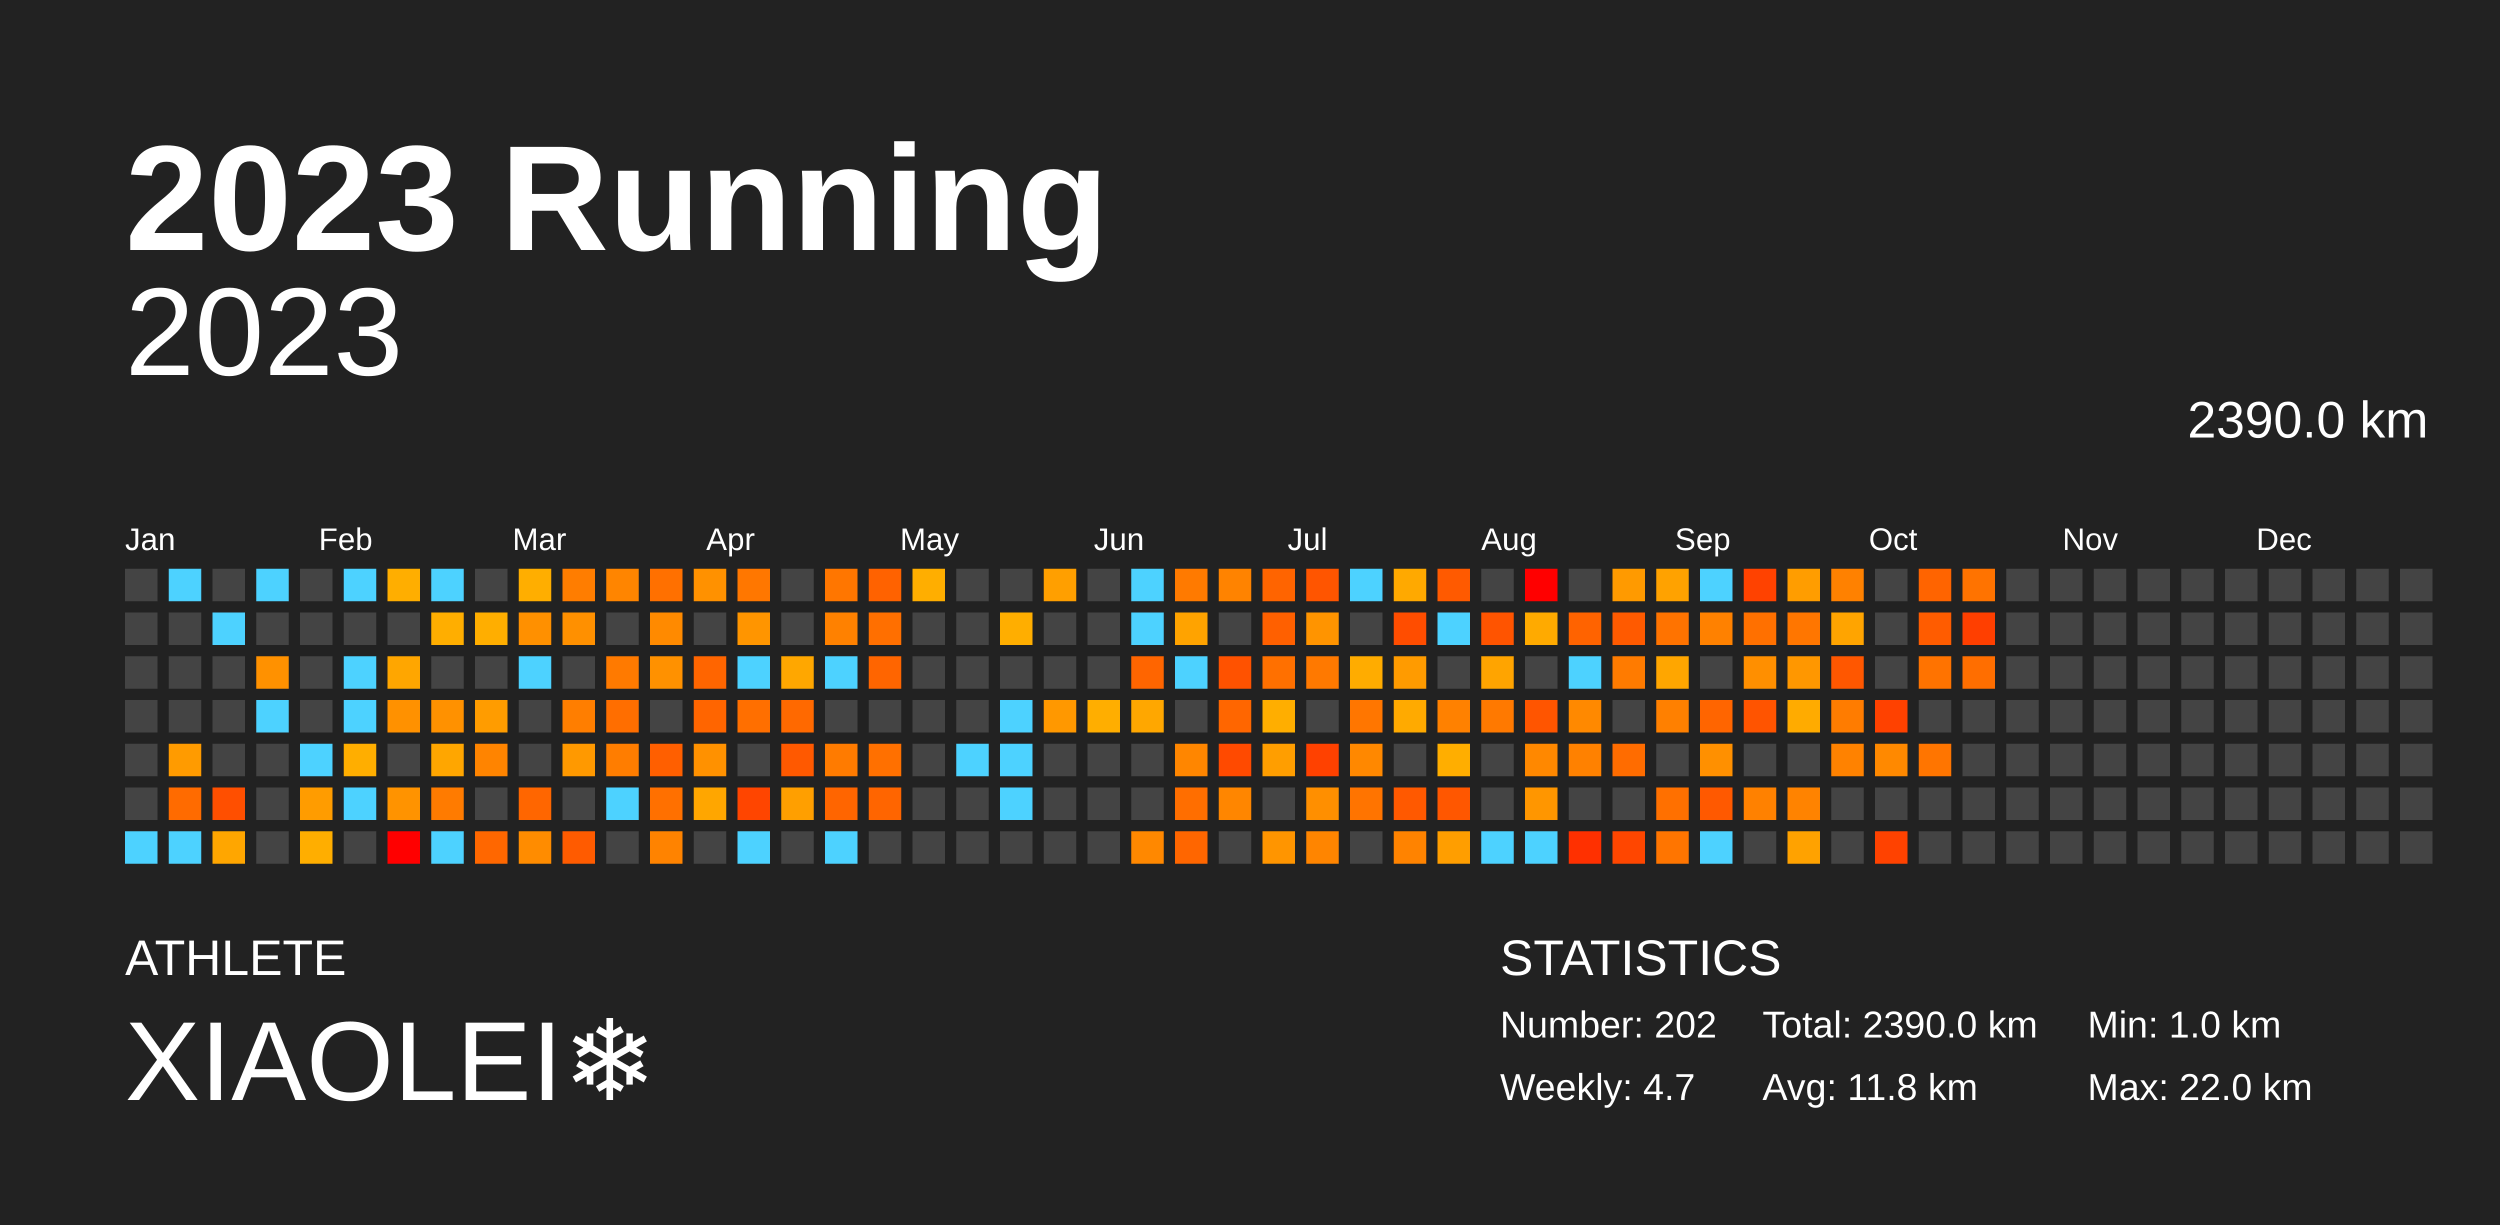
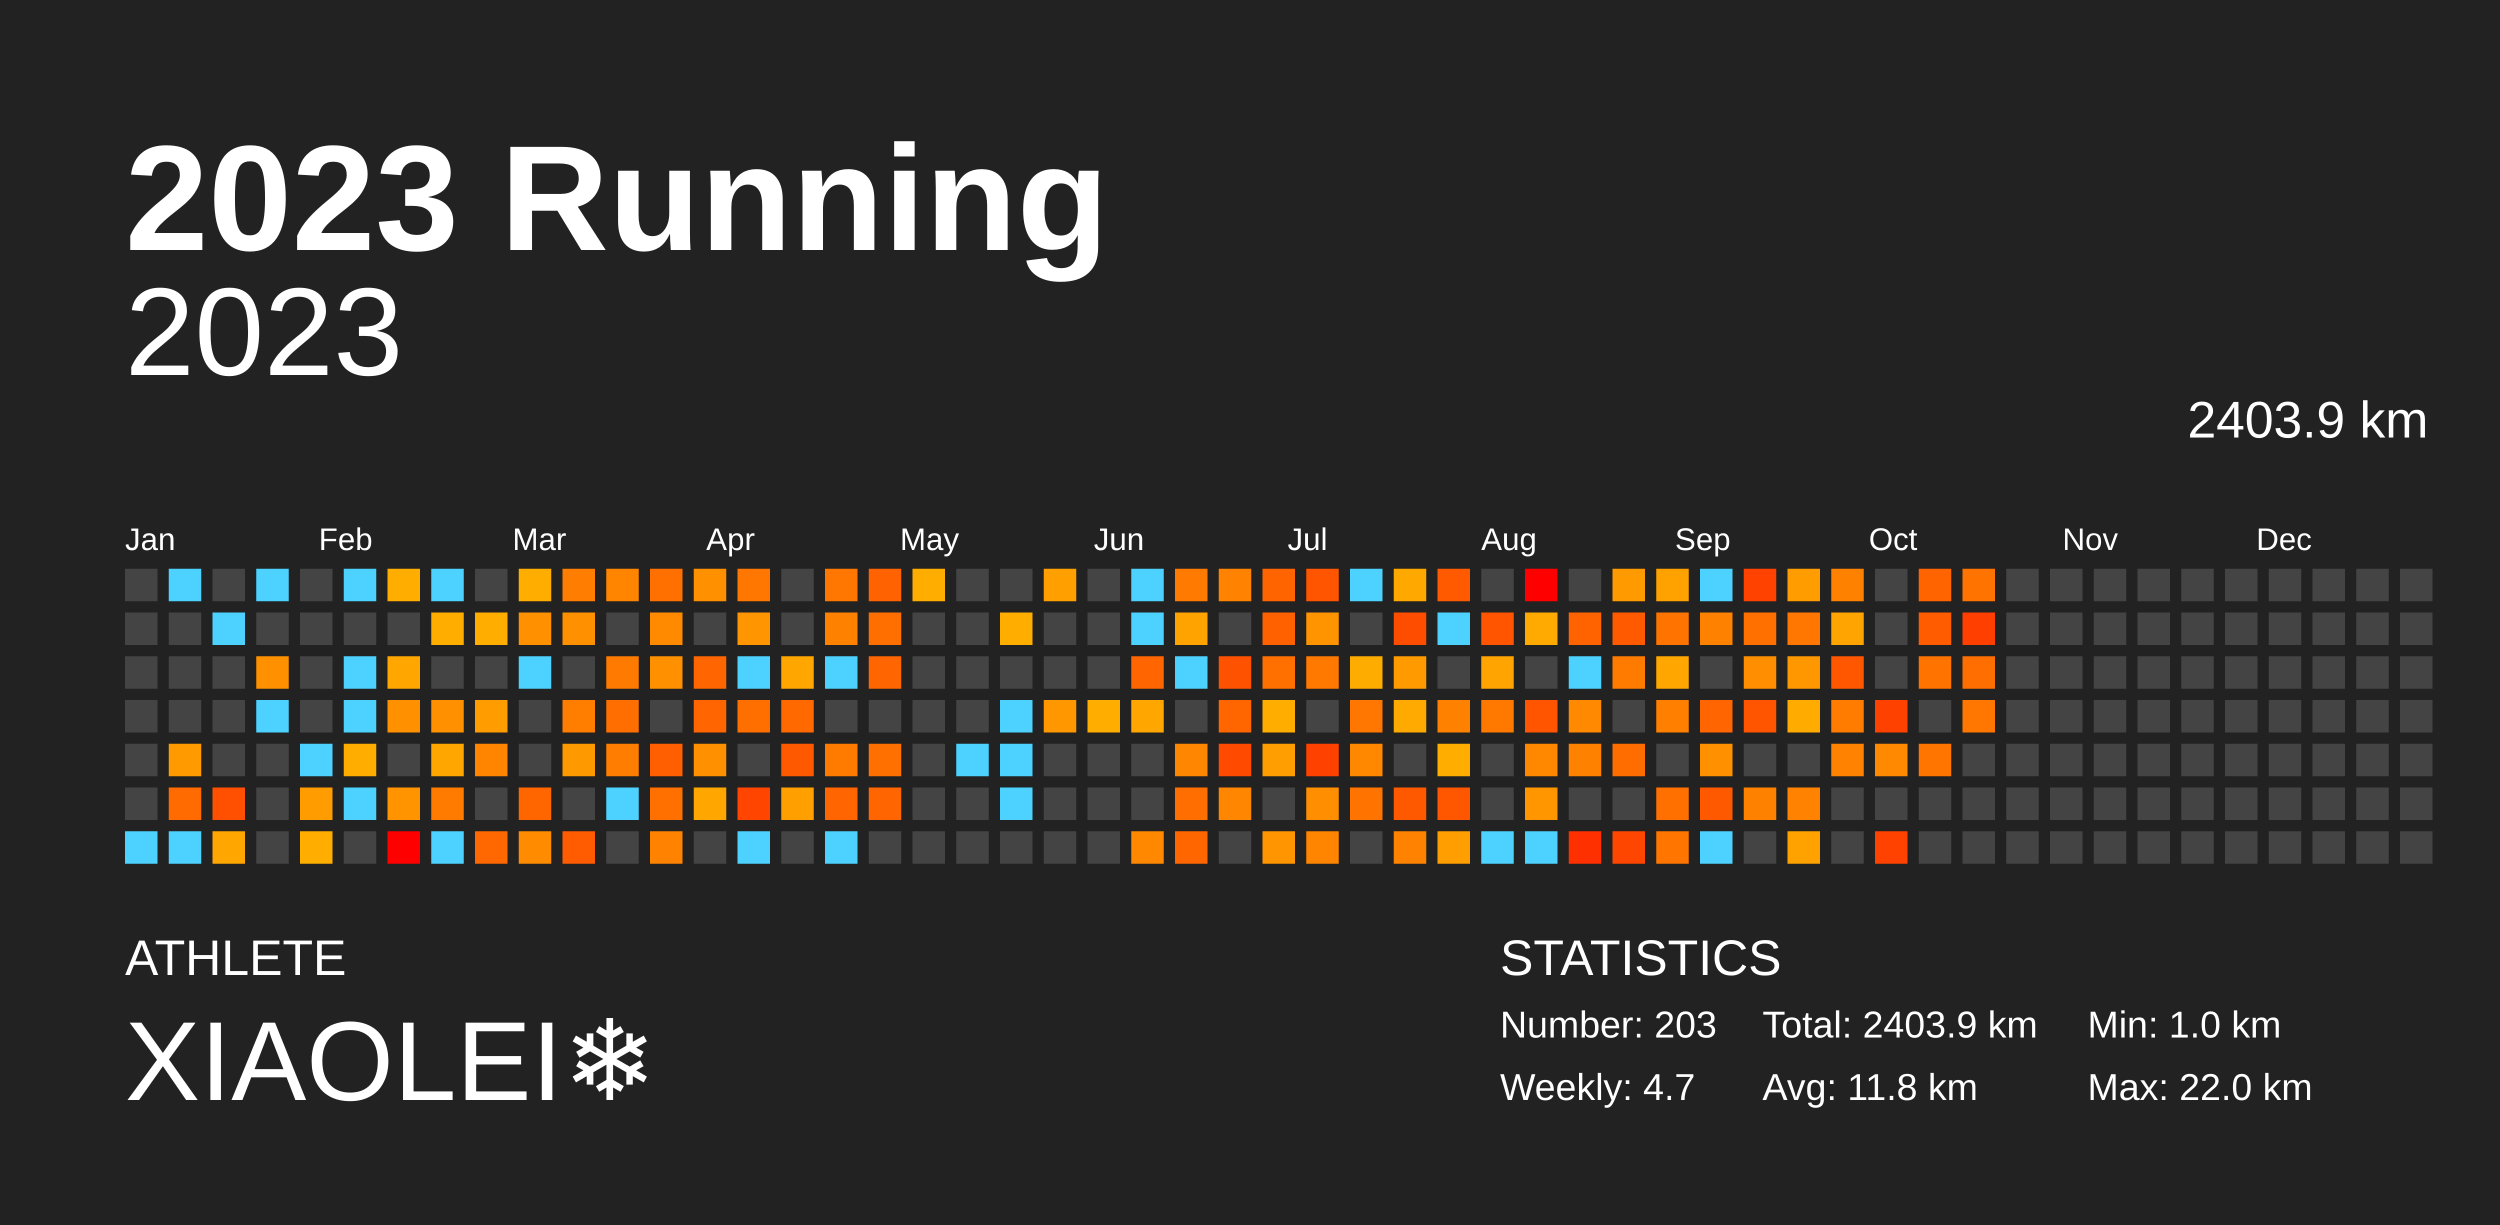
<svg xmlns="http://www.w3.org/2000/svg" baseProfile="full" height="98mm" version="1.1" viewBox="0,0,200,98" width="200mm">
  <defs />
  <rect fill="#222222" height="98" width="200" x="0" y="0" />
  <text fill="#FFFFFF" style="font-size:12px; font-family:Arial; font-weight:bold;" x="10" y="20">2023 Running</text>
  <text fill="#FFFFFF" style="font-size:4px; font-family:Arial" x="10" y="78">ATHLETE</text>
  <text fill="#FFFFFF" style="font-size:9px; font-family:Arial" x="10" y="88">XIAOLEI❄️</text>
  <text fill="#FFFFFF" style="font-size:4px; font-family:Arial" x="120" y="78">STATISTICS</text>
-   <text fill="#FFFFFF" style="font-size:3px; font-family:Arial" x="120" y="83">Number: 202</text>
+   <text fill="#FFFFFF" style="font-size:3px; font-family:Arial" x="120" y="83">Number: 203</text>
  <text fill="#FFFFFF" style="font-size:3px; font-family:Arial" x="120" y="88">Weekly: 4.7</text>
-   <text fill="#FFFFFF" style="font-size:3px; font-family:Arial" x="141" y="83">Total: 2390.0 km</text>
+   <text fill="#FFFFFF" style="font-size:3px; font-family:Arial" x="141" y="83">Total: 2403.9 km</text>
  <text fill="#FFFFFF" style="font-size:3px; font-family:Arial" x="141" y="88">Avg: 11.8 km</text>
  <text fill="#FFFFFF" style="font-size:3px; font-family:Arial" x="167" y="83">Min: 1.0 km</text>
  <text fill="#FFFFFF" style="font-size:3px; font-family:Arial" x="167" y="88">Max: 22.0 km</text>
  <text alignment-baseline="hanging" fill="#FFFFFF" style="font-size:10.0px; font-family:Arial;" x="10" y="30">2023</text>
-   <text alignment-baseline="hanging" fill="#FFFFFF" style="font-size:4.125px; font-family:Arial;" x="175" y="35">2390.0 km</text>
+   <text alignment-baseline="hanging" fill="#FFFFFF" style="font-size:4.125px; font-family:Arial;" x="175" y="35">2403.9 km</text>
  <text fill="#FFFFFF" style="font-size:2.5px; font-family:Arial" x="10.0" y="44">Jan</text>
  <text fill="#FFFFFF" style="font-size:2.5px; font-family:Arial" x="25.5" y="44">Feb</text>
  <text fill="#FFFFFF" style="font-size:2.5px; font-family:Arial" x="41.0" y="44">Mar</text>
  <text fill="#FFFFFF" style="font-size:2.5px; font-family:Arial" x="56.5" y="44">Apr</text>
  <text fill="#FFFFFF" style="font-size:2.5px; font-family:Arial" x="72.0" y="44">May</text>
  <text fill="#FFFFFF" style="font-size:2.5px; font-family:Arial" x="87.5" y="44">Jun</text>
  <text fill="#FFFFFF" style="font-size:2.5px; font-family:Arial" x="103.0" y="44">Jul</text>
  <text fill="#FFFFFF" style="font-size:2.5px; font-family:Arial" x="118.5" y="44">Aug</text>
  <text fill="#FFFFFF" style="font-size:2.5px; font-family:Arial" x="134.0" y="44">Sep</text>
  <text fill="#FFFFFF" style="font-size:2.5px; font-family:Arial" x="149.5" y="44">Oct</text>
  <text fill="#FFFFFF" style="font-size:2.5px; font-family:Arial" x="165.0" y="44">Nov</text>
  <text fill="#FFFFFF" style="font-size:2.5px; font-family:Arial" x="180.5" y="44">Dec</text>
  <rect fill="#444444" height="2.6" width="2.6" x="10.0" y="45.5" />
  <rect fill="#444444" height="2.6" width="2.6" x="10.0" y="49.0" />
  <rect fill="#444444" height="2.6" width="2.6" x="10.0" y="52.5" />
  <rect fill="#444444" height="2.6" width="2.6" x="10.0" y="56.0" />
  <rect fill="#444444" height="2.6" width="2.6" x="10.0" y="59.5" />
  <rect fill="#444444" height="2.6" width="2.6" x="10.0" y="63.0" />
  <rect fill="#4dd2ff" height="2.6" width="2.6" x="10.0" y="66.5" />
  <rect fill="#4dd2ff" height="2.6" width="2.6" x="13.5" y="45.5" />
  <rect fill="#444444" height="2.6" width="2.6" x="13.5" y="49.0" />
  <rect fill="#444444" height="2.6" width="2.6" x="13.5" y="52.5" />
  <rect fill="#444444" height="2.6" width="2.6" x="13.5" y="56.0" />
  <rect fill="#ff9b00" height="2.6" width="2.6" x="13.5" y="59.5" />
  <rect fill="#ff6b00" height="2.6" width="2.6" x="13.5" y="63.0" />
  <rect fill="#4dd2ff" height="2.6" width="2.6" x="13.5" y="66.5" />
  <rect fill="#444444" height="2.6" width="2.6" x="17.0" y="45.5" />
  <rect fill="#4dd2ff" height="2.6" width="2.6" x="17.0" y="49.0" />
  <rect fill="#444444" height="2.6" width="2.6" x="17.0" y="52.5" />
  <rect fill="#444444" height="2.6" width="2.6" x="17.0" y="56.0" />
  <rect fill="#444444" height="2.6" width="2.6" x="17.0" y="59.5" />
  <rect fill="#ff4f00" height="2.6" width="2.6" x="17.0" y="63.0" />
  <rect fill="#ffa600" height="2.6" width="2.6" x="17.0" y="66.5" />
  <rect fill="#4dd2ff" height="2.6" width="2.6" x="20.5" y="45.5" />
  <rect fill="#444444" height="2.6" width="2.6" x="20.5" y="49.0" />
  <rect fill="#ff9100" height="2.6" width="2.6" x="20.5" y="52.5" />
  <rect fill="#4dd2ff" height="2.6" width="2.6" x="20.5" y="56.0" />
  <rect fill="#444444" height="2.6" width="2.6" x="20.5" y="59.5" />
  <rect fill="#444444" height="2.6" width="2.6" x="20.5" y="63.0" />
  <rect fill="#444444" height="2.6" width="2.6" x="20.5" y="66.5" />
  <rect fill="#444444" height="2.6" width="2.6" x="24.0" y="45.5" />
  <rect fill="#444444" height="2.6" width="2.6" x="24.0" y="49.0" />
  <rect fill="#444444" height="2.6" width="2.6" x="24.0" y="52.5" />
  <rect fill="#444444" height="2.6" width="2.6" x="24.0" y="56.0" />
  <rect fill="#4dd2ff" height="2.6" width="2.6" x="24.0" y="59.5" />
  <rect fill="#ff9c00" height="2.6" width="2.6" x="24.0" y="63.0" />
  <rect fill="#ffae00" height="2.6" width="2.6" x="24.0" y="66.5" />
  <rect fill="#4dd2ff" height="2.6" width="2.6" x="27.5" y="45.5" />
  <rect fill="#444444" height="2.6" width="2.6" x="27.5" y="49.0" />
  <rect fill="#4dd2ff" height="2.6" width="2.6" x="27.5" y="52.5" />
  <rect fill="#4dd2ff" height="2.6" width="2.6" x="27.5" y="56.0" />
  <rect fill="#ffae00" height="2.6" width="2.6" x="27.5" y="59.5" />
  <rect fill="#4dd2ff" height="2.6" width="2.6" x="27.5" y="63.0" />
  <rect fill="#444444" height="2.6" width="2.6" x="27.5" y="66.5" />
  <rect fill="#ffae00" height="2.6" width="2.6" x="31.0" y="45.5" />
  <rect fill="#444444" height="2.6" width="2.6" x="31.0" y="49.0" />
  <rect fill="#ffa600" height="2.6" width="2.6" x="31.0" y="52.5" />
  <rect fill="#ff9100" height="2.6" width="2.6" x="31.0" y="56.0" />
  <rect fill="#444444" height="2.6" width="2.6" x="31.0" y="59.5" />
  <rect fill="#ff9300" height="2.6" width="2.6" x="31.0" y="63.0" />
  <rect fill="red" height="2.6" width="2.6" x="31.0" y="66.5" />
  <rect fill="#4dd2ff" height="2.6" width="2.6" x="34.5" y="45.5" />
  <rect fill="#ffae00" height="2.6" width="2.6" x="34.5" y="49.0" />
  <rect fill="#444444" height="2.6" width="2.6" x="34.5" y="52.5" />
  <rect fill="#ff9100" height="2.6" width="2.6" x="34.5" y="56.0" />
  <rect fill="#ffa600" height="2.6" width="2.6" x="34.5" y="59.5" />
  <rect fill="#ff7b00" height="2.6" width="2.6" x="34.5" y="63.0" />
  <rect fill="#4dd2ff" height="2.6" width="2.6" x="34.5" y="66.5" />
  <rect fill="#444444" height="2.6" width="2.6" x="38.0" y="45.5" />
  <rect fill="#ffae00" height="2.6" width="2.6" x="38.0" y="49.0" />
  <rect fill="#444444" height="2.6" width="2.6" x="38.0" y="52.5" />
  <rect fill="#ff9c00" height="2.6" width="2.6" x="38.0" y="56.0" />
  <rect fill="#ff8400" height="2.6" width="2.6" x="38.0" y="59.5" />
  <rect fill="#444444" height="2.6" width="2.6" x="38.0" y="63.0" />
  <rect fill="#ff6700" height="2.6" width="2.6" x="38.0" y="66.5" />
  <rect fill="#ffae00" height="2.6" width="2.6" x="41.5" y="45.5" />
  <rect fill="#ff9000" height="2.6" width="2.6" x="41.5" y="49.0" />
  <rect fill="#4dd2ff" height="2.6" width="2.6" x="41.5" y="52.5" />
  <rect fill="#444444" height="2.6" width="2.6" x="41.5" y="56.0" />
  <rect fill="#444444" height="2.6" width="2.6" x="41.5" y="59.5" />
  <rect fill="#ff6600" height="2.6" width="2.6" x="41.5" y="63.0" />
  <rect fill="#ff8c00" height="2.6" width="2.6" x="41.5" y="66.5" />
  <rect fill="#ff7d00" height="2.6" width="2.6" x="45.0" y="45.5" />
  <rect fill="#ff9000" height="2.6" width="2.6" x="45.0" y="49.0" />
  <rect fill="#444444" height="2.6" width="2.6" x="45.0" y="52.5" />
  <rect fill="#ff7e00" height="2.6" width="2.6" x="45.0" y="56.0" />
  <rect fill="#ff9900" height="2.6" width="2.6" x="45.0" y="59.5" />
  <rect fill="#444444" height="2.6" width="2.6" x="45.0" y="63.0" />
  <rect fill="#ff5b00" height="2.6" width="2.6" x="45.0" y="66.5" />
  <rect fill="#ff8500" height="2.6" width="2.6" x="48.5" y="45.5" />
  <rect fill="#444444" height="2.6" width="2.6" x="48.5" y="49.0" />
  <rect fill="#ff7a00" height="2.6" width="2.6" x="48.5" y="52.5" />
  <rect fill="#ff6e00" height="2.6" width="2.6" x="48.5" y="56.0" />
  <rect fill="#ff7d00" height="2.6" width="2.6" x="48.5" y="59.5" />
  <rect fill="#4dd2ff" height="2.6" width="2.6" x="48.5" y="63.0" />
  <rect fill="#444444" height="2.6" width="2.6" x="48.5" y="66.5" />
  <rect fill="#ff7000" height="2.6" width="2.6" x="52.0" y="45.5" />
  <rect fill="#ff8a00" height="2.6" width="2.6" x="52.0" y="49.0" />
  <rect fill="#ff9100" height="2.6" width="2.6" x="52.0" y="52.5" />
  <rect fill="#444444" height="2.6" width="2.6" x="52.0" y="56.0" />
  <rect fill="#ff5f00" height="2.6" width="2.6" x="52.0" y="59.5" />
  <rect fill="#ff7000" height="2.6" width="2.6" x="52.0" y="63.0" />
  <rect fill="#ff8300" height="2.6" width="2.6" x="52.0" y="66.5" />
  <rect fill="#ff9100" height="2.6" width="2.6" x="55.5" y="45.5" />
  <rect fill="#444444" height="2.6" width="2.6" x="55.5" y="49.0" />
  <rect fill="#ff6500" height="2.6" width="2.6" x="55.5" y="52.5" />
  <rect fill="#ff6500" height="2.6" width="2.6" x="55.5" y="56.0" />
  <rect fill="#ff9100" height="2.6" width="2.6" x="55.5" y="59.5" />
  <rect fill="#ffa600" height="2.6" width="2.6" x="55.5" y="63.0" />
  <rect fill="#444444" height="2.6" width="2.6" x="55.5" y="66.5" />
  <rect fill="#ff7700" height="2.6" width="2.6" x="59.0" y="45.5" />
  <rect fill="#ff9500" height="2.6" width="2.6" x="59.0" y="49.0" />
  <rect fill="#4dd2ff" height="2.6" width="2.6" x="59.0" y="52.5" />
  <rect fill="#ff6f00" height="2.6" width="2.6" x="59.0" y="56.0" />
  <rect fill="#444444" height="2.6" width="2.6" x="59.0" y="59.5" />
  <rect fill="#ff4500" height="2.6" width="2.6" x="59.0" y="63.0" />
  <rect fill="#4dd2ff" height="2.6" width="2.6" x="59.0" y="66.5" />
  <rect fill="#444444" height="2.6" width="2.6" x="62.5" y="45.5" />
  <rect fill="#444444" height="2.6" width="2.6" x="62.5" y="49.0" />
  <rect fill="#ffa700" height="2.6" width="2.6" x="62.5" y="52.5" />
  <rect fill="#ff6900" height="2.6" width="2.6" x="62.5" y="56.0" />
  <rect fill="#ff5900" height="2.6" width="2.6" x="62.5" y="59.5" />
  <rect fill="#ff9f00" height="2.6" width="2.6" x="62.5" y="63.0" />
  <rect fill="#444444" height="2.6" width="2.6" x="62.5" y="66.5" />
  <rect fill="#ff7600" height="2.6" width="2.6" x="66.0" y="45.5" />
  <rect fill="#ff8100" height="2.6" width="2.6" x="66.0" y="49.0" />
  <rect fill="#4dd2ff" height="2.6" width="2.6" x="66.0" y="52.5" />
  <rect fill="#444444" height="2.6" width="2.6" x="66.0" y="56.0" />
  <rect fill="#ff7b00" height="2.6" width="2.6" x="66.0" y="59.5" />
  <rect fill="#ff6500" height="2.6" width="2.6" x="66.0" y="63.0" />
  <rect fill="#4dd2ff" height="2.6" width="2.6" x="66.0" y="66.5" />
  <rect fill="#ff6200" height="2.6" width="2.6" x="69.5" y="45.5" />
  <rect fill="#ff6f00" height="2.6" width="2.6" x="69.5" y="49.0" />
  <rect fill="#ff6500" height="2.6" width="2.6" x="69.5" y="52.5" />
  <rect fill="#444444" height="2.6" width="2.6" x="69.5" y="56.0" />
  <rect fill="#ff7000" height="2.6" width="2.6" x="69.5" y="59.5" />
  <rect fill="#ff6500" height="2.6" width="2.6" x="69.5" y="63.0" />
  <rect fill="#444444" height="2.6" width="2.6" x="69.5" y="66.5" />
  <rect fill="#ffae00" height="2.6" width="2.6" x="73.0" y="45.5" />
  <rect fill="#444444" height="2.6" width="2.6" x="73.0" y="49.0" />
  <rect fill="#444444" height="2.6" width="2.6" x="73.0" y="52.5" />
  <rect fill="#444444" height="2.6" width="2.6" x="73.0" y="56.0" />
  <rect fill="#444444" height="2.6" width="2.6" x="73.0" y="59.5" />
  <rect fill="#444444" height="2.6" width="2.6" x="73.0" y="63.0" />
  <rect fill="#444444" height="2.6" width="2.6" x="73.0" y="66.5" />
  <rect fill="#444444" height="2.6" width="2.6" x="76.5" y="45.5" />
  <rect fill="#444444" height="2.6" width="2.6" x="76.5" y="49.0" />
  <rect fill="#444444" height="2.6" width="2.6" x="76.5" y="52.5" />
  <rect fill="#444444" height="2.6" width="2.6" x="76.5" y="56.0" />
  <rect fill="#4dd2ff" height="2.6" width="2.6" x="76.5" y="59.5" />
  <rect fill="#444444" height="2.6" width="2.6" x="76.5" y="63.0" />
  <rect fill="#444444" height="2.6" width="2.6" x="76.5" y="66.5" />
  <rect fill="#444444" height="2.6" width="2.6" x="80.0" y="45.5" />
  <rect fill="#ffae00" height="2.6" width="2.6" x="80.0" y="49.0" />
  <rect fill="#444444" height="2.6" width="2.6" x="80.0" y="52.5" />
  <rect fill="#4dd2ff" height="2.6" width="2.6" x="80.0" y="56.0" />
  <rect fill="#4dd2ff" height="2.6" width="2.6" x="80.0" y="59.5" />
  <rect fill="#4dd2ff" height="2.6" width="2.6" x="80.0" y="63.0" />
  <rect fill="#444444" height="2.6" width="2.6" x="80.0" y="66.5" />
  <rect fill="#ff9f00" height="2.6" width="2.6" x="83.5" y="45.5" />
  <rect fill="#444444" height="2.6" width="2.6" x="83.5" y="49.0" />
  <rect fill="#444444" height="2.6" width="2.6" x="83.5" y="52.5" />
  <rect fill="#ff9800" height="2.6" width="2.6" x="83.5" y="56.0" />
  <rect fill="#444444" height="2.6" width="2.6" x="83.5" y="59.5" />
  <rect fill="#444444" height="2.6" width="2.6" x="83.5" y="63.0" />
  <rect fill="#444444" height="2.6" width="2.6" x="83.5" y="66.5" />
  <rect fill="#444444" height="2.6" width="2.6" x="87.0" y="45.5" />
  <rect fill="#444444" height="2.6" width="2.6" x="87.0" y="49.0" />
  <rect fill="#444444" height="2.6" width="2.6" x="87.0" y="52.5" />
  <rect fill="#ffae00" height="2.6" width="2.6" x="87.0" y="56.0" />
  <rect fill="#444444" height="2.6" width="2.6" x="87.0" y="59.5" />
  <rect fill="#444444" height="2.6" width="2.6" x="87.0" y="63.0" />
  <rect fill="#444444" height="2.6" width="2.6" x="87.0" y="66.5" />
  <rect fill="#4dd2ff" height="2.6" width="2.6" x="90.5" y="45.5" />
  <rect fill="#4dd2ff" height="2.6" width="2.6" x="90.5" y="49.0" />
  <rect fill="#ff6500" height="2.6" width="2.6" x="90.5" y="52.5" />
  <rect fill="#ffa700" height="2.6" width="2.6" x="90.5" y="56.0" />
  <rect fill="#444444" height="2.6" width="2.6" x="90.5" y="59.5" />
  <rect fill="#444444" height="2.6" width="2.6" x="90.5" y="63.0" />
  <rect fill="#ff8800" height="2.6" width="2.6" x="90.5" y="66.5" />
  <rect fill="#ff7a00" height="2.6" width="2.6" x="94.0" y="45.5" />
  <rect fill="#ffa300" height="2.6" width="2.6" x="94.0" y="49.0" />
  <rect fill="#4dd2ff" height="2.6" width="2.6" x="94.0" y="52.5" />
  <rect fill="#444444" height="2.6" width="2.6" x="94.0" y="56.0" />
  <rect fill="#ff8600" height="2.6" width="2.6" x="94.0" y="59.5" />
  <rect fill="#ff6e00" height="2.6" width="2.6" x="94.0" y="63.0" />
  <rect fill="#ff6600" height="2.6" width="2.6" x="94.0" y="66.5" />
  <rect fill="#ff8300" height="2.6" width="2.6" x="97.5" y="45.5" />
  <rect fill="#444444" height="2.6" width="2.6" x="97.5" y="49.0" />
  <rect fill="#ff5200" height="2.6" width="2.6" x="97.5" y="52.5" />
  <rect fill="#ff6600" height="2.6" width="2.6" x="97.5" y="56.0" />
  <rect fill="#ff4a00" height="2.6" width="2.6" x="97.5" y="59.5" />
  <rect fill="#ff8600" height="2.6" width="2.6" x="97.5" y="63.0" />
  <rect fill="#444444" height="2.6" width="2.6" x="97.5" y="66.5" />
  <rect fill="#ff6400" height="2.6" width="2.6" x="101.0" y="45.5" />
  <rect fill="#ff6000" height="2.6" width="2.6" x="101.0" y="49.0" />
  <rect fill="#ff7000" height="2.6" width="2.6" x="101.0" y="52.5" />
  <rect fill="#ffae00" height="2.6" width="2.6" x="101.0" y="56.0" />
  <rect fill="#ff9e00" height="2.6" width="2.6" x="101.0" y="59.5" />
  <rect fill="#444444" height="2.6" width="2.6" x="101.0" y="63.0" />
  <rect fill="#ff9500" height="2.6" width="2.6" x="101.0" y="66.5" />
  <rect fill="#ff5500" height="2.6" width="2.6" x="104.5" y="45.5" />
  <rect fill="#ff9400" height="2.6" width="2.6" x="104.5" y="49.0" />
  <rect fill="#ff7900" height="2.6" width="2.6" x="104.5" y="52.5" />
  <rect fill="#444444" height="2.6" width="2.6" x="104.5" y="56.0" />
  <rect fill="#ff4100" height="2.6" width="2.6" x="104.5" y="59.5" />
  <rect fill="#ff8f00" height="2.6" width="2.6" x="104.5" y="63.0" />
  <rect fill="#ff8500" height="2.6" width="2.6" x="104.5" y="66.5" />
  <rect fill="#4dd2ff" height="2.6" width="2.6" x="108.0" y="45.5" />
  <rect fill="#444444" height="2.6" width="2.6" x="108.0" y="49.0" />
  <rect fill="#ffac00" height="2.6" width="2.6" x="108.0" y="52.5" />
  <rect fill="#ff7600" height="2.6" width="2.6" x="108.0" y="56.0" />
  <rect fill="#ff8800" height="2.6" width="2.6" x="108.0" y="59.5" />
  <rect fill="#ff7400" height="2.6" width="2.6" x="108.0" y="63.0" />
  <rect fill="#444444" height="2.6" width="2.6" x="108.0" y="66.5" />
  <rect fill="#ffa900" height="2.6" width="2.6" x="111.5" y="45.5" />
  <rect fill="#ff4d00" height="2.6" width="2.6" x="111.5" y="49.0" />
  <rect fill="#ff9b00" height="2.6" width="2.6" x="111.5" y="52.5" />
  <rect fill="#ffaa00" height="2.6" width="2.6" x="111.5" y="56.0" />
  <rect fill="#444444" height="2.6" width="2.6" x="111.5" y="59.5" />
  <rect fill="#ff5900" height="2.6" width="2.6" x="111.5" y="63.0" />
  <rect fill="#ff8300" height="2.6" width="2.6" x="111.5" y="66.5" />
  <rect fill="#ff5a00" height="2.6" width="2.6" x="115.0" y="45.5" />
  <rect fill="#4dd2ff" height="2.6" width="2.6" x="115.0" y="49.0" />
  <rect fill="#444444" height="2.6" width="2.6" x="115.0" y="52.5" />
  <rect fill="#ff8100" height="2.6" width="2.6" x="115.0" y="56.0" />
  <rect fill="#ffae00" height="2.6" width="2.6" x="115.0" y="59.5" />
  <rect fill="#ff5700" height="2.6" width="2.6" x="115.0" y="63.0" />
  <rect fill="#ff9e00" height="2.6" width="2.6" x="115.0" y="66.5" />
  <rect fill="#444444" height="2.6" width="2.6" x="118.5" y="45.5" />
  <rect fill="#ff5400" height="2.6" width="2.6" x="118.5" y="49.0" />
  <rect fill="#ffa400" height="2.6" width="2.6" x="118.5" y="52.5" />
  <rect fill="#ff7900" height="2.6" width="2.6" x="118.5" y="56.0" />
  <rect fill="#444444" height="2.6" width="2.6" x="118.5" y="59.5" />
  <rect fill="#444444" height="2.6" width="2.6" x="118.5" y="63.0" />
  <rect fill="#4dd2ff" height="2.6" width="2.6" x="118.5" y="66.5" />
  <rect fill="red" height="2.6" width="2.6" x="122.0" y="45.5" />
  <rect fill="#ffaa00" height="2.6" width="2.6" x="122.0" y="49.0" />
  <rect fill="#444444" height="2.6" width="2.6" x="122.0" y="52.5" />
  <rect fill="#ff5500" height="2.6" width="2.6" x="122.0" y="56.0" />
  <rect fill="#ff8800" height="2.6" width="2.6" x="122.0" y="59.5" />
  <rect fill="#ff9600" height="2.6" width="2.6" x="122.0" y="63.0" />
  <rect fill="#4dd2ff" height="2.6" width="2.6" x="122.0" y="66.5" />
  <rect fill="#444444" height="2.6" width="2.6" x="125.5" y="45.5" />
  <rect fill="#ff6300" height="2.6" width="2.6" x="125.5" y="49.0" />
  <rect fill="#4dd2ff" height="2.6" width="2.6" x="125.5" y="52.5" />
  <rect fill="#ff8900" height="2.6" width="2.6" x="125.5" y="56.0" />
  <rect fill="#ff8100" height="2.6" width="2.6" x="125.5" y="59.5" />
  <rect fill="#444444" height="2.6" width="2.6" x="125.5" y="63.0" />
  <rect fill="#ff3000" height="2.6" width="2.6" x="125.5" y="66.5" />
  <rect fill="#ff9a00" height="2.6" width="2.6" x="129.0" y="45.5" />
  <rect fill="#ff5a00" height="2.6" width="2.6" x="129.0" y="49.0" />
  <rect fill="#ff7b00" height="2.6" width="2.6" x="129.0" y="52.5" />
  <rect fill="#444444" height="2.6" width="2.6" x="129.0" y="56.0" />
  <rect fill="#ff6c00" height="2.6" width="2.6" x="129.0" y="59.5" />
  <rect fill="#444444" height="2.6" width="2.6" x="129.0" y="63.0" />
  <rect fill="#ff4600" height="2.6" width="2.6" x="129.0" y="66.5" />
  <rect fill="#ffa200" height="2.6" width="2.6" x="132.5" y="45.5" />
  <rect fill="#ff7300" height="2.6" width="2.6" x="132.5" y="49.0" />
  <rect fill="#ffa600" height="2.6" width="2.6" x="132.5" y="52.5" />
  <rect fill="#ff8000" height="2.6" width="2.6" x="132.5" y="56.0" />
  <rect fill="#444444" height="2.6" width="2.6" x="132.5" y="59.5" />
  <rect fill="#ff7000" height="2.6" width="2.6" x="132.5" y="63.0" />
  <rect fill="#ff7500" height="2.6" width="2.6" x="132.5" y="66.5" />
  <rect fill="#4dd2ff" height="2.6" width="2.6" x="136.0" y="45.5" />
  <rect fill="#ff8100" height="2.6" width="2.6" x="136.0" y="49.0" />
  <rect fill="#444444" height="2.6" width="2.6" x="136.0" y="52.5" />
  <rect fill="#ff6500" height="2.6" width="2.6" x="136.0" y="56.0" />
  <rect fill="#ff9000" height="2.6" width="2.6" x="136.0" y="59.5" />
  <rect fill="#ff5900" height="2.6" width="2.6" x="136.0" y="63.0" />
  <rect fill="#4dd2ff" height="2.6" width="2.6" x="136.0" y="66.5" />
  <rect fill="#ff4200" height="2.6" width="2.6" x="139.5" y="45.5" />
  <rect fill="#ff7000" height="2.6" width="2.6" x="139.5" y="49.0" />
  <rect fill="#ff8f00" height="2.6" width="2.6" x="139.5" y="52.5" />
  <rect fill="#ff5400" height="2.6" width="2.6" x="139.5" y="56.0" />
  <rect fill="#444444" height="2.6" width="2.6" x="139.5" y="59.5" />
  <rect fill="#ff8100" height="2.6" width="2.6" x="139.5" y="63.0" />
  <rect fill="#444444" height="2.6" width="2.6" x="139.5" y="66.5" />
  <rect fill="#ff9d00" height="2.6" width="2.6" x="143.0" y="45.5" />
  <rect fill="#ff7600" height="2.6" width="2.6" x="143.0" y="49.0" />
  <rect fill="#ff9700" height="2.6" width="2.6" x="143.0" y="52.5" />
  <rect fill="#ffab00" height="2.6" width="2.6" x="143.0" y="56.0" />
  <rect fill="#444444" height="2.6" width="2.6" x="143.0" y="59.5" />
  <rect fill="#ff8300" height="2.6" width="2.6" x="143.0" y="63.0" />
  <rect fill="#ffa200" height="2.6" width="2.6" x="143.0" y="66.5" />
  <rect fill="#ff8100" height="2.6" width="2.6" x="146.5" y="45.5" />
  <rect fill="#ffa400" height="2.6" width="2.6" x="146.5" y="49.0" />
  <rect fill="#ff5700" height="2.6" width="2.6" x="146.5" y="52.5" />
  <rect fill="#ff7c00" height="2.6" width="2.6" x="146.5" y="56.0" />
  <rect fill="#ff8200" height="2.6" width="2.6" x="146.5" y="59.5" />
  <rect fill="#444444" height="2.6" width="2.6" x="146.5" y="63.0" />
  <rect fill="#444444" height="2.6" width="2.6" x="146.5" y="66.5" />
  <rect fill="#444444" height="2.6" width="2.6" x="150.0" y="45.5" />
  <rect fill="#444444" height="2.6" width="2.6" x="150.0" y="49.0" />
  <rect fill="#444444" height="2.6" width="2.6" x="150.0" y="52.5" />
  <rect fill="#ff4100" height="2.6" width="2.6" x="150.0" y="56.0" />
  <rect fill="#ff8900" height="2.6" width="2.6" x="150.0" y="59.5" />
  <rect fill="#444444" height="2.6" width="2.6" x="150.0" y="63.0" />
  <rect fill="#ff4200" height="2.6" width="2.6" x="150.0" y="66.5" />
  <rect fill="#ff6400" height="2.6" width="2.6" x="153.5" y="45.5" />
  <rect fill="#ff5c00" height="2.6" width="2.6" x="153.5" y="49.0" />
  <rect fill="#ff7300" height="2.6" width="2.6" x="153.5" y="52.5" />
  <rect fill="#444444" height="2.6" width="2.6" x="153.5" y="56.0" />
  <rect fill="#ff7500" height="2.6" width="2.6" x="153.5" y="59.5" />
  <rect fill="#444444" height="2.6" width="2.6" x="153.5" y="63.0" />
  <rect fill="#444444" height="2.6" width="2.6" x="153.5" y="66.5" />
  <rect fill="#ff7300" height="2.6" width="2.6" x="157.0" y="45.5" />
  <rect fill="#ff3f00" height="2.6" width="2.6" x="157.0" y="49.0" />
  <rect fill="#ff6e00" height="2.6" width="2.6" x="157.0" y="52.5" />
-   <rect fill="#444444" height="2.6" width="2.6" x="157.0" y="56.0" />
+   <rect fill="#ff7600" height="2.6" width="2.6" x="157.0" y="56.0" />
  <rect fill="#444444" height="2.6" width="2.6" x="157.0" y="59.5" />
  <rect fill="#444444" height="2.6" width="2.6" x="157.0" y="63.0" />
  <rect fill="#444444" height="2.6" width="2.6" x="157.0" y="66.5" />
  <rect fill="#444444" height="2.6" width="2.6" x="160.5" y="45.5" />
  <rect fill="#444444" height="2.6" width="2.6" x="160.5" y="49.0" />
  <rect fill="#444444" height="2.6" width="2.6" x="160.5" y="52.5" />
  <rect fill="#444444" height="2.6" width="2.6" x="160.5" y="56.0" />
  <rect fill="#444444" height="2.6" width="2.6" x="160.5" y="59.5" />
  <rect fill="#444444" height="2.6" width="2.6" x="160.5" y="63.0" />
  <rect fill="#444444" height="2.6" width="2.6" x="160.5" y="66.5" />
  <rect fill="#444444" height="2.6" width="2.6" x="164.0" y="45.5" />
  <rect fill="#444444" height="2.6" width="2.6" x="164.0" y="49.0" />
  <rect fill="#444444" height="2.6" width="2.6" x="164.0" y="52.5" />
  <rect fill="#444444" height="2.6" width="2.6" x="164.0" y="56.0" />
  <rect fill="#444444" height="2.6" width="2.6" x="164.0" y="59.5" />
  <rect fill="#444444" height="2.6" width="2.6" x="164.0" y="63.0" />
  <rect fill="#444444" height="2.6" width="2.6" x="164.0" y="66.5" />
  <rect fill="#444444" height="2.6" width="2.6" x="167.5" y="45.5" />
  <rect fill="#444444" height="2.6" width="2.6" x="167.5" y="49.0" />
  <rect fill="#444444" height="2.6" width="2.6" x="167.5" y="52.5" />
  <rect fill="#444444" height="2.6" width="2.6" x="167.5" y="56.0" />
  <rect fill="#444444" height="2.6" width="2.6" x="167.5" y="59.5" />
  <rect fill="#444444" height="2.6" width="2.6" x="167.5" y="63.0" />
  <rect fill="#444444" height="2.6" width="2.6" x="167.5" y="66.5" />
  <rect fill="#444444" height="2.6" width="2.6" x="171.0" y="45.5" />
  <rect fill="#444444" height="2.6" width="2.6" x="171.0" y="49.0" />
  <rect fill="#444444" height="2.6" width="2.6" x="171.0" y="52.5" />
  <rect fill="#444444" height="2.6" width="2.6" x="171.0" y="56.0" />
  <rect fill="#444444" height="2.6" width="2.6" x="171.0" y="59.5" />
  <rect fill="#444444" height="2.6" width="2.6" x="171.0" y="63.0" />
  <rect fill="#444444" height="2.6" width="2.6" x="171.0" y="66.5" />
  <rect fill="#444444" height="2.6" width="2.6" x="174.5" y="45.5" />
  <rect fill="#444444" height="2.6" width="2.6" x="174.5" y="49.0" />
  <rect fill="#444444" height="2.6" width="2.6" x="174.5" y="52.5" />
  <rect fill="#444444" height="2.6" width="2.6" x="174.5" y="56.0" />
  <rect fill="#444444" height="2.6" width="2.6" x="174.5" y="59.5" />
  <rect fill="#444444" height="2.6" width="2.6" x="174.5" y="63.0" />
  <rect fill="#444444" height="2.6" width="2.6" x="174.5" y="66.5" />
  <rect fill="#444444" height="2.6" width="2.6" x="178.0" y="45.5" />
  <rect fill="#444444" height="2.6" width="2.6" x="178.0" y="49.0" />
  <rect fill="#444444" height="2.6" width="2.6" x="178.0" y="52.5" />
  <rect fill="#444444" height="2.6" width="2.6" x="178.0" y="56.0" />
  <rect fill="#444444" height="2.6" width="2.6" x="178.0" y="59.5" />
  <rect fill="#444444" height="2.6" width="2.6" x="178.0" y="63.0" />
  <rect fill="#444444" height="2.6" width="2.6" x="178.0" y="66.5" />
  <rect fill="#444444" height="2.6" width="2.6" x="181.5" y="45.5" />
  <rect fill="#444444" height="2.6" width="2.6" x="181.5" y="49.0" />
  <rect fill="#444444" height="2.6" width="2.6" x="181.5" y="52.5" />
  <rect fill="#444444" height="2.6" width="2.6" x="181.5" y="56.0" />
  <rect fill="#444444" height="2.6" width="2.6" x="181.5" y="59.5" />
  <rect fill="#444444" height="2.6" width="2.6" x="181.5" y="63.0" />
  <rect fill="#444444" height="2.6" width="2.6" x="181.5" y="66.5" />
  <rect fill="#444444" height="2.6" width="2.6" x="185.0" y="45.5" />
  <rect fill="#444444" height="2.6" width="2.6" x="185.0" y="49.0" />
  <rect fill="#444444" height="2.6" width="2.6" x="185.0" y="52.5" />
  <rect fill="#444444" height="2.6" width="2.6" x="185.0" y="56.0" />
  <rect fill="#444444" height="2.6" width="2.6" x="185.0" y="59.5" />
  <rect fill="#444444" height="2.6" width="2.6" x="185.0" y="63.0" />
  <rect fill="#444444" height="2.6" width="2.6" x="185.0" y="66.5" />
  <rect fill="#444444" height="2.6" width="2.6" x="188.5" y="45.5" />
  <rect fill="#444444" height="2.6" width="2.6" x="188.5" y="49.0" />
  <rect fill="#444444" height="2.6" width="2.6" x="188.5" y="52.5" />
  <rect fill="#444444" height="2.6" width="2.6" x="188.5" y="56.0" />
  <rect fill="#444444" height="2.6" width="2.6" x="188.5" y="59.5" />
  <rect fill="#444444" height="2.6" width="2.6" x="188.5" y="63.0" />
  <rect fill="#444444" height="2.6" width="2.6" x="188.5" y="66.5" />
  <rect fill="#444444" height="2.6" width="2.6" x="192.0" y="45.5" />
  <rect fill="#444444" height="2.6" width="2.6" x="192.0" y="49.0" />
  <rect fill="#444444" height="2.6" width="2.6" x="192.0" y="52.5" />
  <rect fill="#444444" height="2.6" width="2.6" x="192.0" y="56.0" />
  <rect fill="#444444" height="2.6" width="2.6" x="192.0" y="59.5" />
  <rect fill="#444444" height="2.6" width="2.6" x="192.0" y="63.0" />
  <rect fill="#444444" height="2.6" width="2.6" x="192.0" y="66.5" />
</svg>
